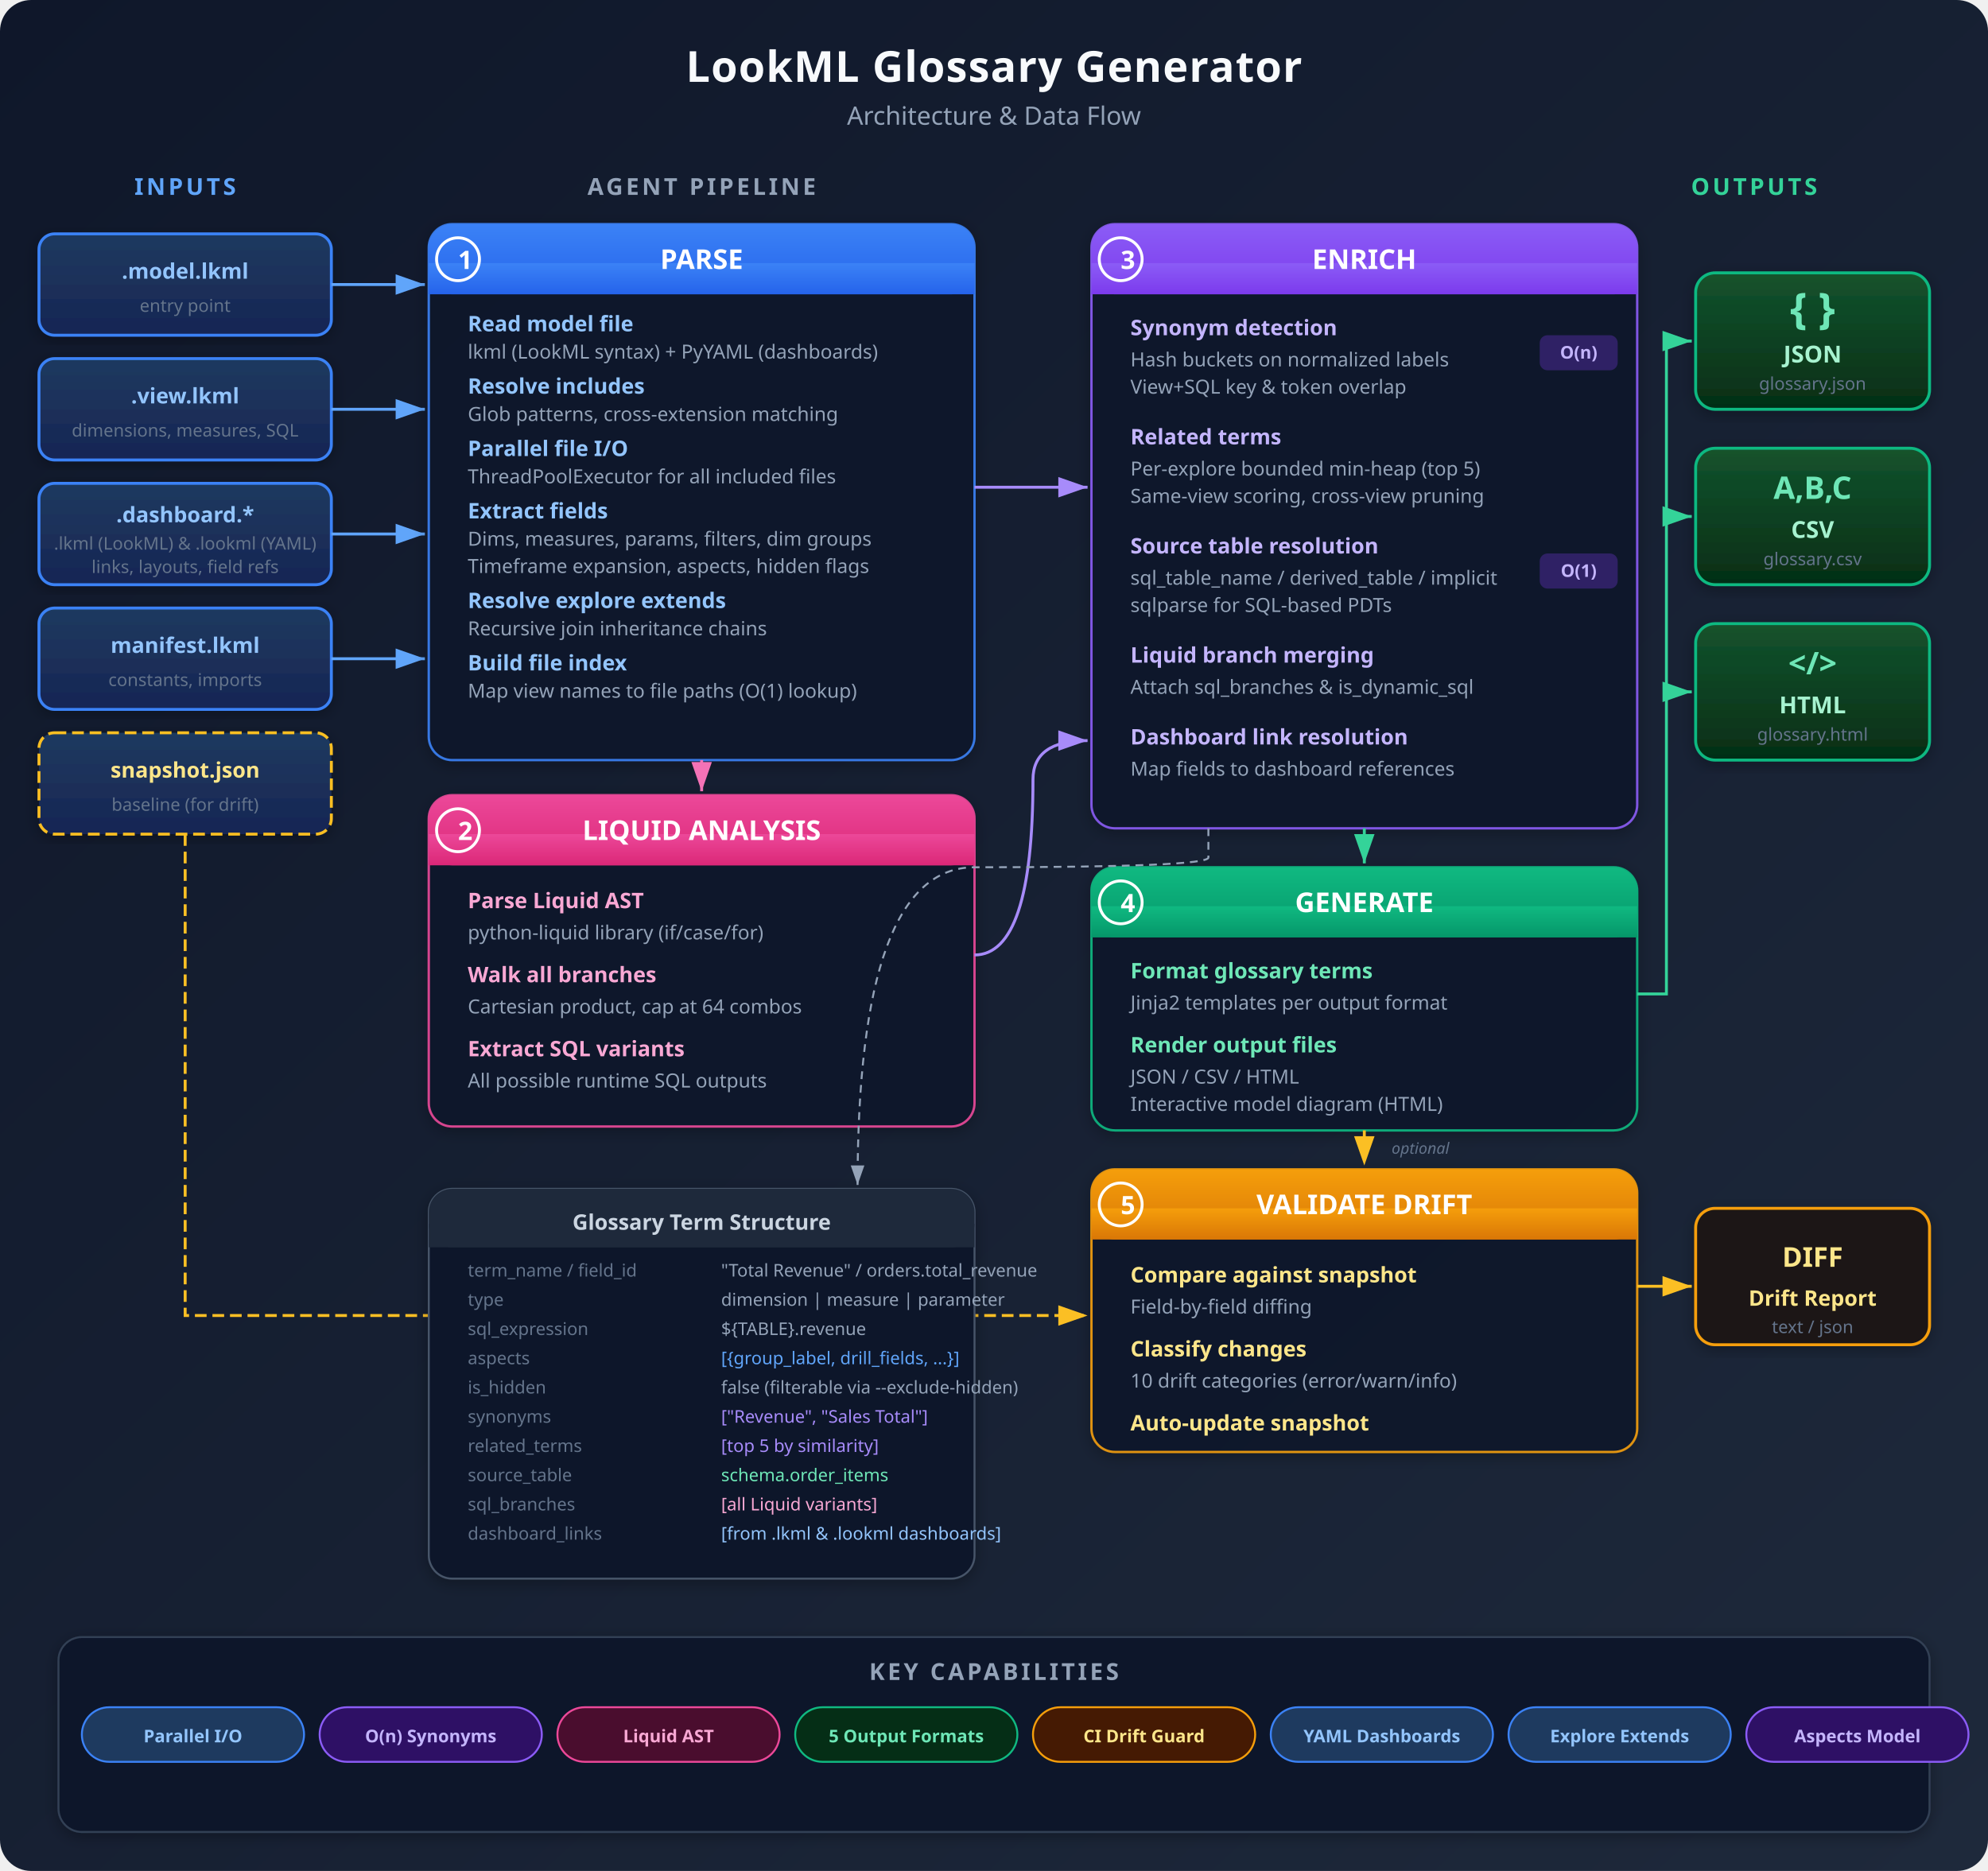
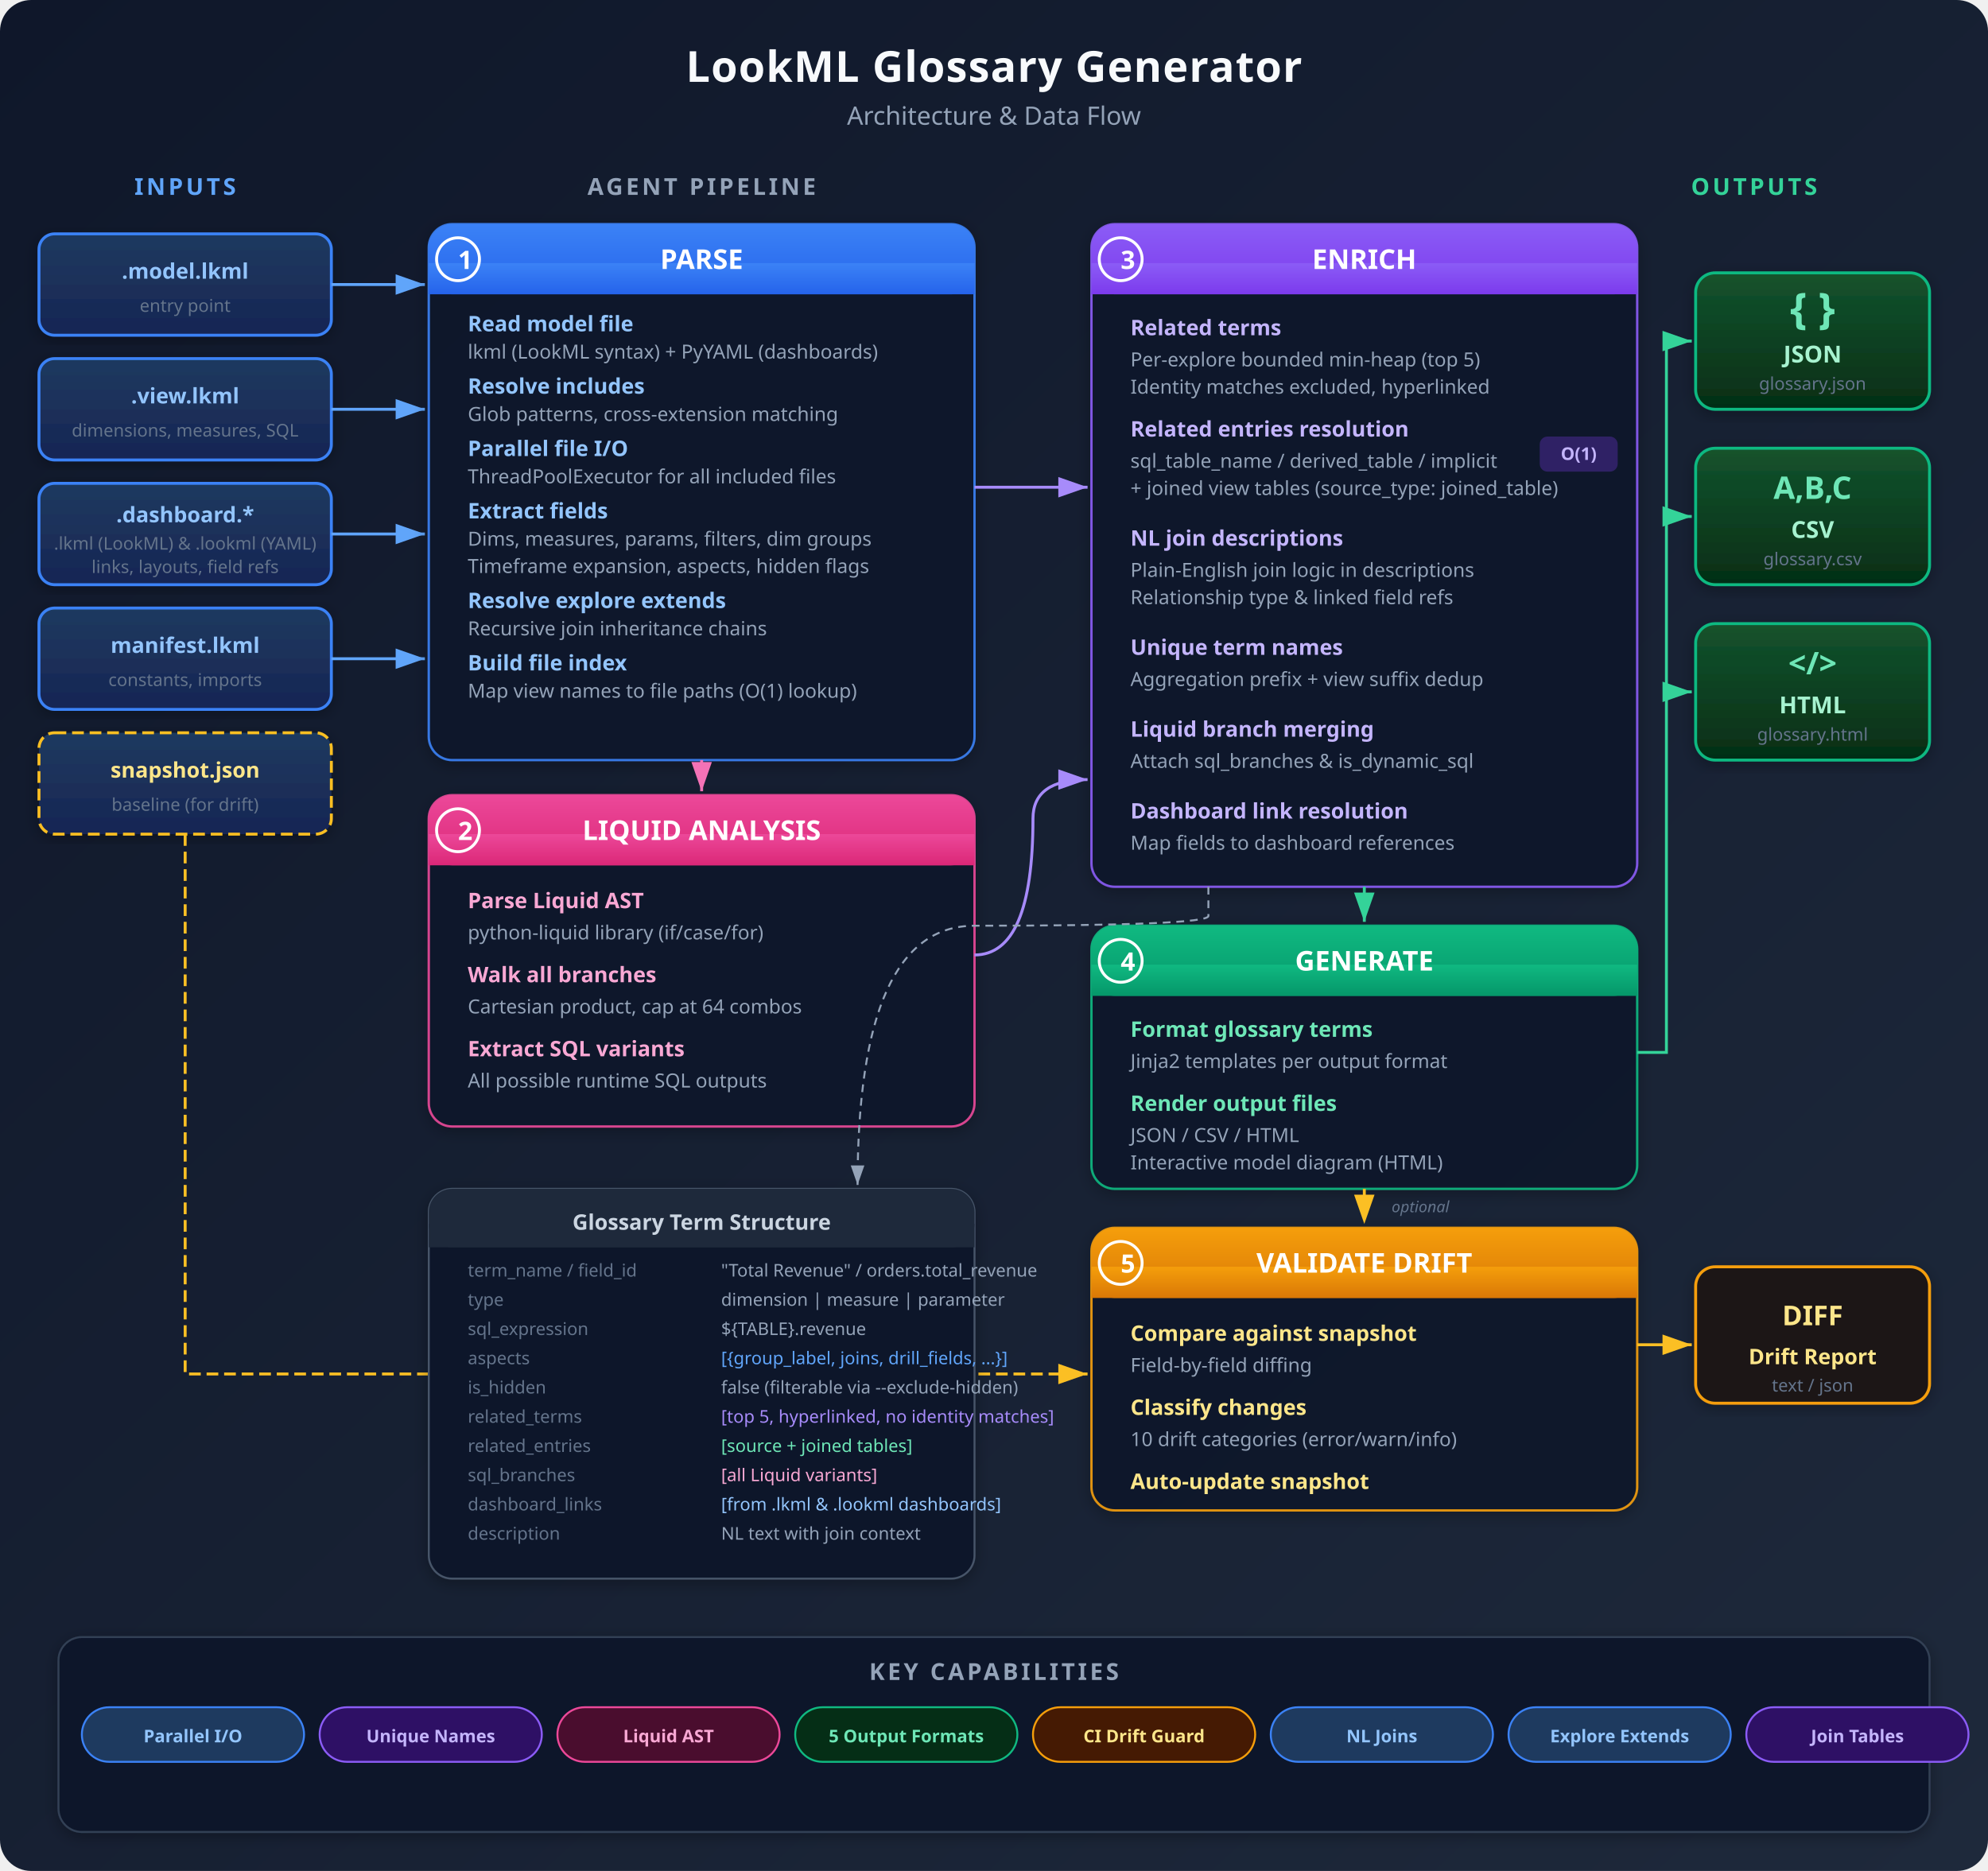
<svg xmlns="http://www.w3.org/2000/svg" viewBox="0 0 1020 960" font-family="'Segoe UI', system-ui, -apple-system, sans-serif">
  <defs>
    <linearGradient id="bgGrad" x1="0%" y1="0%" x2="100%" y2="100%">
      <stop offset="0%" style="stop-color:#0f172a" />
      <stop offset="100%" style="stop-color:#1e293b" />
    </linearGradient>
    <linearGradient id="parseGrad" x1="0%" y1="0%" x2="0%" y2="100%">
      <stop offset="0%" style="stop-color:#3b82f6" />
      <stop offset="100%" style="stop-color:#2563eb" />
    </linearGradient>
    <linearGradient id="enrichGrad" x1="0%" y1="0%" x2="0%" y2="100%">
      <stop offset="0%" style="stop-color:#8b5cf6" />
      <stop offset="100%" style="stop-color:#7c3aed" />
    </linearGradient>
    <linearGradient id="liquidGrad" x1="0%" y1="0%" x2="0%" y2="100%">
      <stop offset="0%" style="stop-color:#ec4899" />
      <stop offset="100%" style="stop-color:#db2777" />
    </linearGradient>
    <linearGradient id="genGrad" x1="0%" y1="0%" x2="0%" y2="100%">
      <stop offset="0%" style="stop-color:#10b981" />
      <stop offset="100%" style="stop-color:#059669" />
    </linearGradient>
    <linearGradient id="driftGrad" x1="0%" y1="0%" x2="0%" y2="100%">
      <stop offset="0%" style="stop-color:#f59e0b" />
      <stop offset="100%" style="stop-color:#d97706" />
    </linearGradient>
    <linearGradient id="inputGrad" x1="0%" y1="0%" x2="0%" y2="100%">
      <stop offset="0%" style="stop-color:#1e3a5f" />
      <stop offset="100%" style="stop-color:#172554" />
    </linearGradient>
    <linearGradient id="outputGrad" x1="0%" y1="0%" x2="0%" y2="100%">
      <stop offset="0%" style="stop-color:#14532d" />
      <stop offset="100%" style="stop-color:#052e16" />
    </linearGradient>
    <filter id="shadow">
      <feDropShadow dx="0" dy="2" stdDeviation="4" flood-color="#000" flood-opacity="0.3" />
    </filter>
    <marker id="arrowBlue" markerWidth="10" markerHeight="7" refX="10" refY="3.5" orient="auto">
      <polygon points="0 0, 10 3.5, 0 7" fill="#60a5fa" />
    </marker>
    <marker id="arrowPurple" markerWidth="10" markerHeight="7" refX="10" refY="3.5" orient="auto">
      <polygon points="0 0, 10 3.5, 0 7" fill="#a78bfa" />
    </marker>
    <marker id="arrowGreen" markerWidth="10" markerHeight="7" refX="10" refY="3.5" orient="auto">
      <polygon points="0 0, 10 3.5, 0 7" fill="#34d399" />
    </marker>
    <marker id="arrowAmber" markerWidth="10" markerHeight="7" refX="10" refY="3.5" orient="auto">
      <polygon points="0 0, 10 3.5, 0 7" fill="#fbbf24" />
    </marker>
    <marker id="arrowPink" markerWidth="10" markerHeight="7" refX="10" refY="3.5" orient="auto">
      <polygon points="0 0, 10 3.5, 0 7" fill="#f472b6" />
    </marker>
    <marker id="arrowWhite" markerWidth="10" markerHeight="7" refX="10" refY="3.5" orient="auto">
      <polygon points="0 0, 10 3.5, 0 7" fill="#94a3b8" />
    </marker>
  </defs>
  <rect width="1020" height="960" rx="16" fill="url(#bgGrad)" />
  <text x="510" y="42" text-anchor="middle" fill="#f8fafc" font-size="22" font-weight="700" letter-spacing="0.5">LookML Glossary Generator</text>
  <text x="510" y="64" text-anchor="middle" fill="#94a3b8" font-size="13">Architecture &amp; Data Flow</text>
  <text x="95" y="100" text-anchor="middle" fill="#60a5fa" font-size="12" font-weight="600" letter-spacing="1.5">INPUTS</text>
  <text x="360" y="100" text-anchor="middle" fill="#94a3b8" font-size="12" font-weight="600" letter-spacing="1.5">AGENT PIPELINE</text>
  <text x="900" y="100" text-anchor="middle" fill="#34d399" font-size="12" font-weight="600" letter-spacing="1.5">OUTPUTS</text>
  <rect x="20" y="120" width="150" height="52" rx="8" fill="url(#inputGrad)" stroke="#3b82f6" stroke-width="1.5" filter="url(#shadow)" />
  <text x="95" y="143" text-anchor="middle" fill="#93c5fd" font-size="11" font-weight="600">.model.lkml</text>
  <text x="95" y="160" text-anchor="middle" fill="#64748b" font-size="9">entry point</text>
  <rect x="20" y="184" width="150" height="52" rx="8" fill="url(#inputGrad)" stroke="#3b82f6" stroke-width="1.5" filter="url(#shadow)" />
  <text x="95" y="207" text-anchor="middle" fill="#93c5fd" font-size="11" font-weight="600">.view.lkml</text>
  <text x="95" y="224" text-anchor="middle" fill="#64748b" font-size="9">dimensions, measures, SQL</text>
  <rect x="20" y="248" width="150" height="52" rx="8" fill="url(#inputGrad)" stroke="#3b82f6" stroke-width="1.5" filter="url(#shadow)" />
  <text x="95" y="268" text-anchor="middle" fill="#93c5fd" font-size="11" font-weight="600">.dashboard.*</text>
  <text x="95" y="282" text-anchor="middle" fill="#64748b" font-size="9">.lkml (LookML) &amp; .lookml (YAML)</text>
  <text x="95" y="294" text-anchor="middle" fill="#64748b" font-size="9">links, layouts, field refs</text>
  <rect x="20" y="312" width="150" height="52" rx="8" fill="url(#inputGrad)" stroke="#3b82f6" stroke-width="1.5" filter="url(#shadow)" />
  <text x="95" y="335" text-anchor="middle" fill="#93c5fd" font-size="11" font-weight="600">manifest.lkml</text>
  <text x="95" y="352" text-anchor="middle" fill="#64748b" font-size="9">constants, imports</text>
  <rect x="20" y="376" width="150" height="52" rx="8" fill="url(#inputGrad)" stroke="#fbbf24" stroke-width="1.5" stroke-dasharray="6,3" filter="url(#shadow)" />
  <text x="95" y="399" text-anchor="middle" fill="#fde68a" font-size="11" font-weight="600">snapshot.json</text>
  <text x="95" y="416" text-anchor="middle" fill="#64748b" font-size="9">baseline (for drift)</text>
  <line x1="170" y1="146" x2="218" y2="146" stroke="#60a5fa" stroke-width="1.5" marker-end="url(#arrowBlue)" />
  <line x1="170" y1="210" x2="218" y2="210" stroke="#60a5fa" stroke-width="1.5" marker-end="url(#arrowBlue)" />
  <line x1="170" y1="274" x2="218" y2="274" stroke="#60a5fa" stroke-width="1.5" marker-end="url(#arrowBlue)" />
  <line x1="170" y1="338" x2="218" y2="338" stroke="#60a5fa" stroke-width="1.5" marker-end="url(#arrowBlue)" />
  <rect x="220" y="115" width="280" height="275" rx="12" fill="#0f172a" stroke="#3b82f6" stroke-width="1.2" opacity="0.9" filter="url(#shadow)" />
  <rect x="220" y="115" width="280" height="36" rx="12" fill="url(#parseGrad)" />
  <rect x="220" y="135" width="280" height="16" fill="url(#parseGrad)" />
  <text x="235" y="138" fill="#fff" font-size="13" font-weight="700">1</text>
  <circle cx="235" cy="133" r="11" fill="none" stroke="#fff" stroke-width="1.5" />
  <text x="360" y="138" text-anchor="middle" fill="#fff" font-size="14" font-weight="600">PARSE</text>
  <text x="240" y="170" fill="#93c5fd" font-size="11" font-weight="600">Read model file</text>
  <text x="240" y="184" fill="#94a3b8" font-size="10">lkml (LookML syntax) + PyYAML (dashboards)</text>
  <text x="240" y="202" fill="#93c5fd" font-size="11" font-weight="600">Resolve includes</text>
  <text x="240" y="216" fill="#94a3b8" font-size="10">Glob patterns, cross-extension matching</text>
  <text x="240" y="234" fill="#93c5fd" font-size="11" font-weight="600">Parallel file I/O</text>
  <text x="240" y="248" fill="#94a3b8" font-size="10">ThreadPoolExecutor for all included files</text>
  <text x="240" y="266" fill="#93c5fd" font-size="11" font-weight="600">Extract fields</text>
  <text x="240" y="280" fill="#94a3b8" font-size="10">Dims, measures, params, filters, dim groups</text>
  <text x="240" y="294" fill="#94a3b8" font-size="10">Timeframe expansion, aspects, hidden flags</text>
  <text x="240" y="312" fill="#93c5fd" font-size="11" font-weight="600">Resolve explore extends</text>
  <text x="240" y="326" fill="#94a3b8" font-size="10">Recursive join inheritance chains</text>
  <text x="240" y="344" fill="#93c5fd" font-size="11" font-weight="600">Build file index</text>
  <text x="240" y="358" fill="#94a3b8" font-size="10">Map view names to file paths (O(1) lookup)</text>
  <rect x="220" y="408" width="280" height="170" rx="12" fill="#0f172a" stroke="#ec4899" stroke-width="1.2" opacity="0.9" filter="url(#shadow)" />
  <rect x="220" y="408" width="280" height="36" rx="12" fill="url(#liquidGrad)" />
  <rect x="220" y="428" width="280" height="16" fill="url(#liquidGrad)" />
  <text x="235" y="431" fill="#fff" font-size="13" font-weight="700">2</text>
  <circle cx="235" cy="426" r="11" fill="none" stroke="#fff" stroke-width="1.5" />
  <text x="360" y="431" text-anchor="middle" fill="#fff" font-size="14" font-weight="600">LIQUID ANALYSIS</text>
  <text x="240" y="466" fill="#f9a8d4" font-size="11" font-weight="600">Parse Liquid AST</text>
  <text x="240" y="482" fill="#94a3b8" font-size="10">python-liquid library (if/case/for)</text>
  <text x="240" y="504" fill="#f9a8d4" font-size="11" font-weight="600">Walk all branches</text>
  <text x="240" y="520" fill="#94a3b8" font-size="10">Cartesian product, cap at 64 combos</text>
  <text x="240" y="542" fill="#f9a8d4" font-size="11" font-weight="600">Extract SQL variants</text>
  <text x="240" y="558" fill="#94a3b8" font-size="10">All possible runtime SQL outputs</text>
  <line x1="360" y1="390" x2="360" y2="406" stroke="#f472b6" stroke-width="1.5" marker-end="url(#arrowPink)" />
-   <rect x="560" y="115" width="280" height="310" rx="12" fill="#0f172a" stroke="#8b5cf6" stroke-width="1.2" opacity="0.9" filter="url(#shadow)" />
+   <rect x="560" y="115" width="280" height="340" rx="12" fill="#0f172a" stroke="#8b5cf6" stroke-width="1.2" opacity="0.9" filter="url(#shadow)" />
  <rect x="560" y="115" width="280" height="36" rx="12" fill="url(#enrichGrad)" />
  <rect x="560" y="135" width="280" height="16" fill="url(#enrichGrad)" />
  <text x="575" y="138" fill="#fff" font-size="13" font-weight="700">3</text>
  <circle cx="575" cy="133" r="11" fill="none" stroke="#fff" stroke-width="1.5" />
  <text x="700" y="138" text-anchor="middle" fill="#fff" font-size="14" font-weight="600">ENRICH</text>
-   <text x="580" y="172" fill="#c4b5fd" font-size="11" font-weight="600">Synonym detection</text>
-   <text x="580" y="188" fill="#94a3b8" font-size="10">Hash buckets on normalized labels</text>
-   <text x="580" y="202" fill="#94a3b8" font-size="10">View+SQL key &amp; token overlap</text>
-   <rect x="790" y="172" width="40" height="18" rx="4" fill="#7c3aed" opacity="0.3" />
-   <text x="810" y="184" text-anchor="middle" fill="#c4b5fd" font-size="9" font-weight="600">O(n)</text>
-   <text x="580" y="228" fill="#c4b5fd" font-size="11" font-weight="600">Related terms</text>
-   <text x="580" y="244" fill="#94a3b8" font-size="10">Per-explore bounded min-heap (top 5)</text>
-   <text x="580" y="258" fill="#94a3b8" font-size="10">Same-view scoring, cross-view pruning</text>
-   <text x="580" y="284" fill="#c4b5fd" font-size="11" font-weight="600">Source table resolution</text>
-   <text x="580" y="300" fill="#94a3b8" font-size="10">sql_table_name / derived_table / implicit</text>
-   <text x="580" y="314" fill="#94a3b8" font-size="10">sqlparse for SQL-based PDTs</text>
-   <rect x="790" y="284" width="40" height="18" rx="4" fill="#7c3aed" opacity="0.3" />
-   <text x="810" y="296" text-anchor="middle" fill="#c4b5fd" font-size="9" font-weight="600">O(1)</text>
-   <text x="580" y="340" fill="#c4b5fd" font-size="11" font-weight="600">Liquid branch merging</text>
-   <text x="580" y="356" fill="#94a3b8" font-size="10">Attach sql_branches &amp; is_dynamic_sql</text>
-   <text x="580" y="382" fill="#c4b5fd" font-size="11" font-weight="600">Dashboard link resolution</text>
-   <text x="580" y="398" fill="#94a3b8" font-size="10">Map fields to dashboard references</text>
+   <text x="580" y="172" fill="#c4b5fd" font-size="11" font-weight="600">Related terms</text>
+   <text x="580" y="188" fill="#94a3b8" font-size="10">Per-explore bounded min-heap (top 5)</text>
+   <text x="580" y="202" fill="#94a3b8" font-size="10">Identity matches excluded, hyperlinked</text>
+   <text x="580" y="224" fill="#c4b5fd" font-size="11" font-weight="600">Related entries resolution</text>
+   <text x="580" y="240" fill="#94a3b8" font-size="10">sql_table_name / derived_table / implicit</text>
+   <text x="580" y="254" fill="#94a3b8" font-size="10">+ joined view tables (source_type: joined_table)</text>
+   <rect x="790" y="224" width="40" height="18" rx="4" fill="#7c3aed" opacity="0.3" />
+   <text x="810" y="236" text-anchor="middle" fill="#c4b5fd" font-size="9" font-weight="600">O(1)</text>
+   <text x="580" y="280" fill="#c4b5fd" font-size="11" font-weight="600">NL join descriptions</text>
+   <text x="580" y="296" fill="#94a3b8" font-size="10">Plain-English join logic in descriptions</text>
+   <text x="580" y="310" fill="#94a3b8" font-size="10">Relationship type &amp; linked field refs</text>
+   <text x="580" y="336" fill="#c4b5fd" font-size="11" font-weight="600">Unique term names</text>
+   <text x="580" y="352" fill="#94a3b8" font-size="10">Aggregation prefix + view suffix dedup</text>
+   <text x="580" y="378" fill="#c4b5fd" font-size="11" font-weight="600">Liquid branch merging</text>
+   <text x="580" y="394" fill="#94a3b8" font-size="10">Attach sql_branches &amp; is_dynamic_sql</text>
+   <text x="580" y="420" fill="#c4b5fd" font-size="11" font-weight="600">Dashboard link resolution</text>
+   <text x="580" y="436" fill="#94a3b8" font-size="10">Map fields to dashboard references</text>
  <line x1="500" y1="250" x2="558" y2="250" stroke="#a78bfa" stroke-width="1.5" marker-end="url(#arrowPurple)" />
-   <path d="M 500 490 Q 530 490 530 400 Q 530 380 558 380" fill="none" stroke="#a78bfa" stroke-width="1.5" marker-end="url(#arrowPurple)" />
-   <rect x="560" y="445" width="280" height="135" rx="12" fill="#0f172a" stroke="#10b981" stroke-width="1.2" opacity="0.9" filter="url(#shadow)" />
-   <rect x="560" y="445" width="280" height="36" rx="12" fill="url(#genGrad)" />
-   <rect x="560" y="465" width="280" height="16" fill="url(#genGrad)" />
-   <text x="575" y="468" fill="#fff" font-size="13" font-weight="700">4</text>
-   <circle cx="575" cy="463" r="11" fill="none" stroke="#fff" stroke-width="1.5" />
-   <text x="700" y="468" text-anchor="middle" fill="#fff" font-size="14" font-weight="600">GENERATE</text>
-   <text x="580" y="502" fill="#6ee7b7" font-size="11" font-weight="600">Format glossary terms</text>
-   <text x="580" y="518" fill="#94a3b8" font-size="10">Jinja2 templates per output format</text>
-   <text x="580" y="540" fill="#6ee7b7" font-size="11" font-weight="600">Render output files</text>
-   <text x="580" y="556" fill="#94a3b8" font-size="10">JSON / CSV / HTML</text>
-   <text x="580" y="570" fill="#94a3b8" font-size="10">Interactive model diagram (HTML)</text>
-   <line x1="700" y1="425" x2="700" y2="443" stroke="#34d399" stroke-width="1.5" marker-end="url(#arrowGreen)" />
-   <rect x="560" y="600" width="280" height="145" rx="12" fill="#0f172a" stroke="#f59e0b" stroke-width="1.2" opacity="0.9" filter="url(#shadow)" />
-   <rect x="560" y="600" width="280" height="36" rx="12" fill="url(#driftGrad)" />
-   <rect x="560" y="620" width="280" height="16" fill="url(#driftGrad)" />
-   <text x="575" y="623" fill="#fff" font-size="13" font-weight="700">5</text>
-   <circle cx="575" cy="618" r="11" fill="none" stroke="#fff" stroke-width="1.5" />
-   <text x="700" y="623" text-anchor="middle" fill="#fff" font-size="14" font-weight="600">VALIDATE DRIFT</text>
-   <text x="580" y="658" fill="#fde68a" font-size="11" font-weight="600">Compare against snapshot</text>
-   <text x="580" y="674" fill="#94a3b8" font-size="10">Field-by-field diffing</text>
-   <text x="580" y="696" fill="#fde68a" font-size="11" font-weight="600">Classify changes</text>
-   <text x="580" y="712" fill="#94a3b8" font-size="10">10 drift categories (error/warn/info)</text>
-   <text x="580" y="734" fill="#fde68a" font-size="11" font-weight="600">Auto-update snapshot</text>
-   <line x1="700" y1="580" x2="700" y2="598" stroke="#fbbf24" stroke-width="1.5" stroke-dasharray="6,3" marker-end="url(#arrowAmber)" />
-   <text x="714" y="592" fill="#64748b" font-size="8" font-style="italic">optional</text>
-   <path d="M 95 428 L 95 675 L 558 675" fill="none" stroke="#fbbf24" stroke-width="1.5" stroke-dasharray="6,3" marker-end="url(#arrowAmber)" />
+   <path d="M 500 490 Q 530 490 530 420 Q 530 400 558 400" fill="none" stroke="#a78bfa" stroke-width="1.5" marker-end="url(#arrowPurple)" />
+   <rect x="560" y="475" width="280" height="135" rx="12" fill="#0f172a" stroke="#10b981" stroke-width="1.2" opacity="0.9" filter="url(#shadow)" />
+   <rect x="560" y="475" width="280" height="36" rx="12" fill="url(#genGrad)" />
+   <rect x="560" y="495" width="280" height="16" fill="url(#genGrad)" />
+   <text x="575" y="498" fill="#fff" font-size="13" font-weight="700">4</text>
+   <circle cx="575" cy="493" r="11" fill="none" stroke="#fff" stroke-width="1.5" />
+   <text x="700" y="498" text-anchor="middle" fill="#fff" font-size="14" font-weight="600">GENERATE</text>
+   <text x="580" y="532" fill="#6ee7b7" font-size="11" font-weight="600">Format glossary terms</text>
+   <text x="580" y="548" fill="#94a3b8" font-size="10">Jinja2 templates per output format</text>
+   <text x="580" y="570" fill="#6ee7b7" font-size="11" font-weight="600">Render output files</text>
+   <text x="580" y="586" fill="#94a3b8" font-size="10">JSON / CSV / HTML</text>
+   <text x="580" y="600" fill="#94a3b8" font-size="10">Interactive model diagram (HTML)</text>
+   <line x1="700" y1="455" x2="700" y2="473" stroke="#34d399" stroke-width="1.5" marker-end="url(#arrowGreen)" />
+   <rect x="560" y="630" width="280" height="145" rx="12" fill="#0f172a" stroke="#f59e0b" stroke-width="1.2" opacity="0.9" filter="url(#shadow)" />
+   <rect x="560" y="630" width="280" height="36" rx="12" fill="url(#driftGrad)" />
+   <rect x="560" y="650" width="280" height="16" fill="url(#driftGrad)" />
+   <text x="575" y="653" fill="#fff" font-size="13" font-weight="700">5</text>
+   <circle cx="575" cy="648" r="11" fill="none" stroke="#fff" stroke-width="1.5" />
+   <text x="700" y="653" text-anchor="middle" fill="#fff" font-size="14" font-weight="600">VALIDATE DRIFT</text>
+   <text x="580" y="688" fill="#fde68a" font-size="11" font-weight="600">Compare against snapshot</text>
+   <text x="580" y="704" fill="#94a3b8" font-size="10">Field-by-field diffing</text>
+   <text x="580" y="726" fill="#fde68a" font-size="11" font-weight="600">Classify changes</text>
+   <text x="580" y="742" fill="#94a3b8" font-size="10">10 drift categories (error/warn/info)</text>
+   <text x="580" y="764" fill="#fde68a" font-size="11" font-weight="600">Auto-update snapshot</text>
+   <line x1="700" y1="610" x2="700" y2="628" stroke="#fbbf24" stroke-width="1.5" stroke-dasharray="6,3" marker-end="url(#arrowAmber)" />
+   <text x="714" y="622" fill="#64748b" font-size="8" font-style="italic">optional</text>
+   <path d="M 95 428 L 95 705 L 558 705" fill="none" stroke="#fbbf24" stroke-width="1.5" stroke-dasharray="6,3" marker-end="url(#arrowAmber)" />
  <rect x="870" y="140" width="120" height="70" rx="10" fill="url(#outputGrad)" stroke="#10b981" stroke-width="1.5" filter="url(#shadow)" />
  <text x="930" y="166" text-anchor="middle" fill="#6ee7b7" font-size="22" font-weight="700">{ }</text>
  <text x="930" y="186" text-anchor="middle" fill="#a7f3d0" font-size="12" font-weight="600">JSON</text>
  <text x="930" y="200" text-anchor="middle" fill="#64748b" font-size="9">glossary.json</text>
  <rect x="870" y="230" width="120" height="70" rx="10" fill="url(#outputGrad)" stroke="#10b981" stroke-width="1.5" filter="url(#shadow)" />
  <text x="930" y="256" text-anchor="middle" fill="#6ee7b7" font-size="16" font-weight="700">A,B,C</text>
  <text x="930" y="276" text-anchor="middle" fill="#a7f3d0" font-size="12" font-weight="600">CSV</text>
  <text x="930" y="290" text-anchor="middle" fill="#64748b" font-size="9">glossary.csv</text>
  <rect x="870" y="320" width="120" height="70" rx="10" fill="url(#outputGrad)" stroke="#10b981" stroke-width="1.5" filter="url(#shadow)" />
  <text x="930" y="346" text-anchor="middle" fill="#6ee7b7" font-size="16" font-weight="700">&lt;/&gt;</text>
  <text x="930" y="366" text-anchor="middle" fill="#a7f3d0" font-size="12" font-weight="600">HTML</text>
  <text x="930" y="380" text-anchor="middle" fill="#64748b" font-size="9">glossary.html</text>
-   <rect x="870" y="620" width="120" height="70" rx="10" fill="#1c1917" stroke="#f59e0b" stroke-width="1.5" filter="url(#shadow)" />
-   <text x="930" y="650" text-anchor="middle" fill="#fde68a" font-size="14" font-weight="700">DIFF</text>
-   <text x="930" y="670" text-anchor="middle" fill="#fde68a" font-size="11" font-weight="600">Drift Report</text>
-   <text x="930" y="684" text-anchor="middle" fill="#64748b" font-size="9">text / json</text>
-   <line x1="840" y1="510" x2="855" y2="510" stroke="#34d399" stroke-width="1" opacity="0" />
-   <path d="M 840 510 L 855 510 L 855 175 L 868 175" fill="none" stroke="#34d399" stroke-width="1.5" marker-end="url(#arrowGreen)" />
+   <rect x="870" y="650" width="120" height="70" rx="10" fill="#1c1917" stroke="#f59e0b" stroke-width="1.5" filter="url(#shadow)" />
+   <text x="930" y="680" text-anchor="middle" fill="#fde68a" font-size="14" font-weight="700">DIFF</text>
+   <text x="930" y="700" text-anchor="middle" fill="#fde68a" font-size="11" font-weight="600">Drift Report</text>
+   <text x="930" y="714" text-anchor="middle" fill="#64748b" font-size="9">text / json</text>
+   <line x1="840" y1="540" x2="855" y2="540" stroke="#34d399" stroke-width="1" opacity="0" />
+   <path d="M 840 540 L 855 540 L 855 175 L 868 175" fill="none" stroke="#34d399" stroke-width="1.5" marker-end="url(#arrowGreen)" />
  <path d="M 855 265 L 868 265" fill="none" stroke="#34d399" stroke-width="1.5" marker-end="url(#arrowGreen)" />
  <path d="M 855 355 L 868 355" fill="none" stroke="#34d399" stroke-width="1.5" marker-end="url(#arrowGreen)" />
-   <line x1="840" y1="660" x2="868" y2="660" stroke="#fbbf24" stroke-width="1.5" marker-end="url(#arrowAmber)" />
+   <line x1="840" y1="690" x2="868" y2="690" stroke="#fbbf24" stroke-width="1.5" marker-end="url(#arrowAmber)" />
  <rect x="220" y="610" width="280" height="200" rx="12" fill="#0f172a" stroke="#475569" stroke-width="1" filter="url(#shadow)" />
  <rect x="220" y="610" width="280" height="30" rx="12" fill="#1e293b" />
  <rect x="220" y="628" width="280" height="12" fill="#1e293b" />
  <text x="360" y="631" text-anchor="middle" fill="#cbd5e1" font-size="11" font-weight="600">Glossary Term Structure</text>
  <text x="240" y="655" fill="#64748b" font-size="9">term_name / field_id</text>
  <text x="370" y="655" fill="#94a3b8" font-size="9">"Total Revenue" / orders.total_revenue</text>
  <text x="240" y="670" fill="#64748b" font-size="9">type</text>
  <text x="370" y="670" fill="#94a3b8" font-size="9">dimension | measure | parameter</text>
  <text x="240" y="685" fill="#64748b" font-size="9">sql_expression</text>
  <text x="370" y="685" fill="#94a3b8" font-size="9">${TABLE}.revenue</text>
  <text x="240" y="700" fill="#64748b" font-size="9">aspects</text>
-   <text x="370" y="700" fill="#60a5fa" font-size="9">[{group_label, drill_fields, ...}]</text>
+   <text x="370" y="700" fill="#60a5fa" font-size="9">[{group_label, joins, drill_fields, ...}]</text>
  <text x="240" y="715" fill="#64748b" font-size="9">is_hidden</text>
  <text x="370" y="715" fill="#94a3b8" font-size="9">false (filterable via --exclude-hidden)</text>
-   <text x="240" y="730" fill="#64748b" font-size="9">synonyms</text>
-   <text x="370" y="730" fill="#a78bfa" font-size="9">["Revenue", "Sales Total"]</text>
-   <text x="240" y="745" fill="#64748b" font-size="9">related_terms</text>
-   <text x="370" y="745" fill="#a78bfa" font-size="9">[top 5 by similarity]</text>
-   <text x="240" y="760" fill="#64748b" font-size="9">source_table</text>
-   <text x="370" y="760" fill="#6ee7b7" font-size="9">schema.order_items</text>
-   <text x="240" y="775" fill="#64748b" font-size="9">sql_branches</text>
-   <text x="370" y="775" fill="#f9a8d4" font-size="9">[all Liquid variants]</text>
-   <text x="240" y="790" fill="#64748b" font-size="9">dashboard_links</text>
-   <text x="370" y="790" fill="#93c5fd" font-size="9">[from .lkml &amp; .lookml dashboards]</text>
-   <path d="M 620 425 L 620 440 Q 620 445 500 445 Q 440 445 440 608" fill="none" stroke="#94a3b8" stroke-width="1" stroke-dasharray="4,3" marker-end="url(#arrowWhite)" />
+   <text x="240" y="730" fill="#64748b" font-size="9">related_terms</text>
+   <text x="370" y="730" fill="#a78bfa" font-size="9">[top 5, hyperlinked, no identity matches]</text>
+   <text x="240" y="745" fill="#64748b" font-size="9">related_entries</text>
+   <text x="370" y="745" fill="#6ee7b7" font-size="9">[source + joined tables]</text>
+   <text x="240" y="760" fill="#64748b" font-size="9">sql_branches</text>
+   <text x="370" y="760" fill="#f9a8d4" font-size="9">[all Liquid variants]</text>
+   <text x="240" y="775" fill="#64748b" font-size="9">dashboard_links</text>
+   <text x="370" y="775" fill="#93c5fd" font-size="9">[from .lkml &amp; .lookml dashboards]</text>
+   <text x="240" y="790" fill="#64748b" font-size="9">description</text>
+   <text x="370" y="790" fill="#94a3b8" font-size="9">NL text with join context</text>
+   <path d="M 620 455 L 620 470 Q 620 475 500 475 Q 440 475 440 608" fill="none" stroke="#94a3b8" stroke-width="1" stroke-dasharray="4,3" marker-end="url(#arrowWhite)" />
  <rect x="30" y="840" width="960" height="100" rx="12" fill="#0f172a" stroke="#334155" stroke-width="1" filter="url(#shadow)" />
  <text x="510" y="862" text-anchor="middle" fill="#94a3b8" font-size="12" font-weight="600" letter-spacing="1.5">KEY CAPABILITIES</text>
  <rect x="42" y="876" width="114" height="28" rx="14" fill="#1e3a5f" stroke="#3b82f6" stroke-width="1" />
  <text x="99" y="894" text-anchor="middle" fill="#93c5fd" font-size="9" font-weight="600">Parallel I/O</text>
  <rect x="164" y="876" width="114" height="28" rx="14" fill="#2e1065" stroke="#8b5cf6" stroke-width="1" />
-   <text x="221" y="894" text-anchor="middle" fill="#c4b5fd" font-size="9" font-weight="600">O(n) Synonyms</text>
+   <text x="221" y="894" text-anchor="middle" fill="#c4b5fd" font-size="9" font-weight="600">Unique Names</text>
  <rect x="286" y="876" width="114" height="28" rx="14" fill="#4a0d2e" stroke="#ec4899" stroke-width="1" />
  <text x="343" y="894" text-anchor="middle" fill="#f9a8d4" font-size="9" font-weight="600">Liquid AST</text>
  <rect x="408" y="876" width="114" height="28" rx="14" fill="#052e16" stroke="#10b981" stroke-width="1" />
  <text x="465" y="894" text-anchor="middle" fill="#6ee7b7" font-size="9" font-weight="600">5 Output Formats</text>
  <rect x="530" y="876" width="114" height="28" rx="14" fill="#451a03" stroke="#f59e0b" stroke-width="1" />
  <text x="587" y="894" text-anchor="middle" fill="#fde68a" font-size="9" font-weight="600">CI Drift Guard</text>
  <rect x="652" y="876" width="114" height="28" rx="14" fill="#1e3a5f" stroke="#3b82f6" stroke-width="1" />
-   <text x="709" y="894" text-anchor="middle" fill="#93c5fd" font-size="9" font-weight="600">YAML Dashboards</text>
+   <text x="709" y="894" text-anchor="middle" fill="#93c5fd" font-size="9" font-weight="600">NL Joins</text>
  <rect x="774" y="876" width="114" height="28" rx="14" fill="#1e3a5f" stroke="#3b82f6" stroke-width="1" />
  <text x="831" y="894" text-anchor="middle" fill="#93c5fd" font-size="9" font-weight="600">Explore Extends</text>
  <rect x="896" y="876" width="114" height="28" rx="14" fill="#2e1065" stroke="#8b5cf6" stroke-width="1" />
-   <text x="953" y="894" text-anchor="middle" fill="#c4b5fd" font-size="9" font-weight="600">Aspects Model</text>
+   <text x="953" y="894" text-anchor="middle" fill="#c4b5fd" font-size="9" font-weight="600">Join Tables</text>
</svg>
